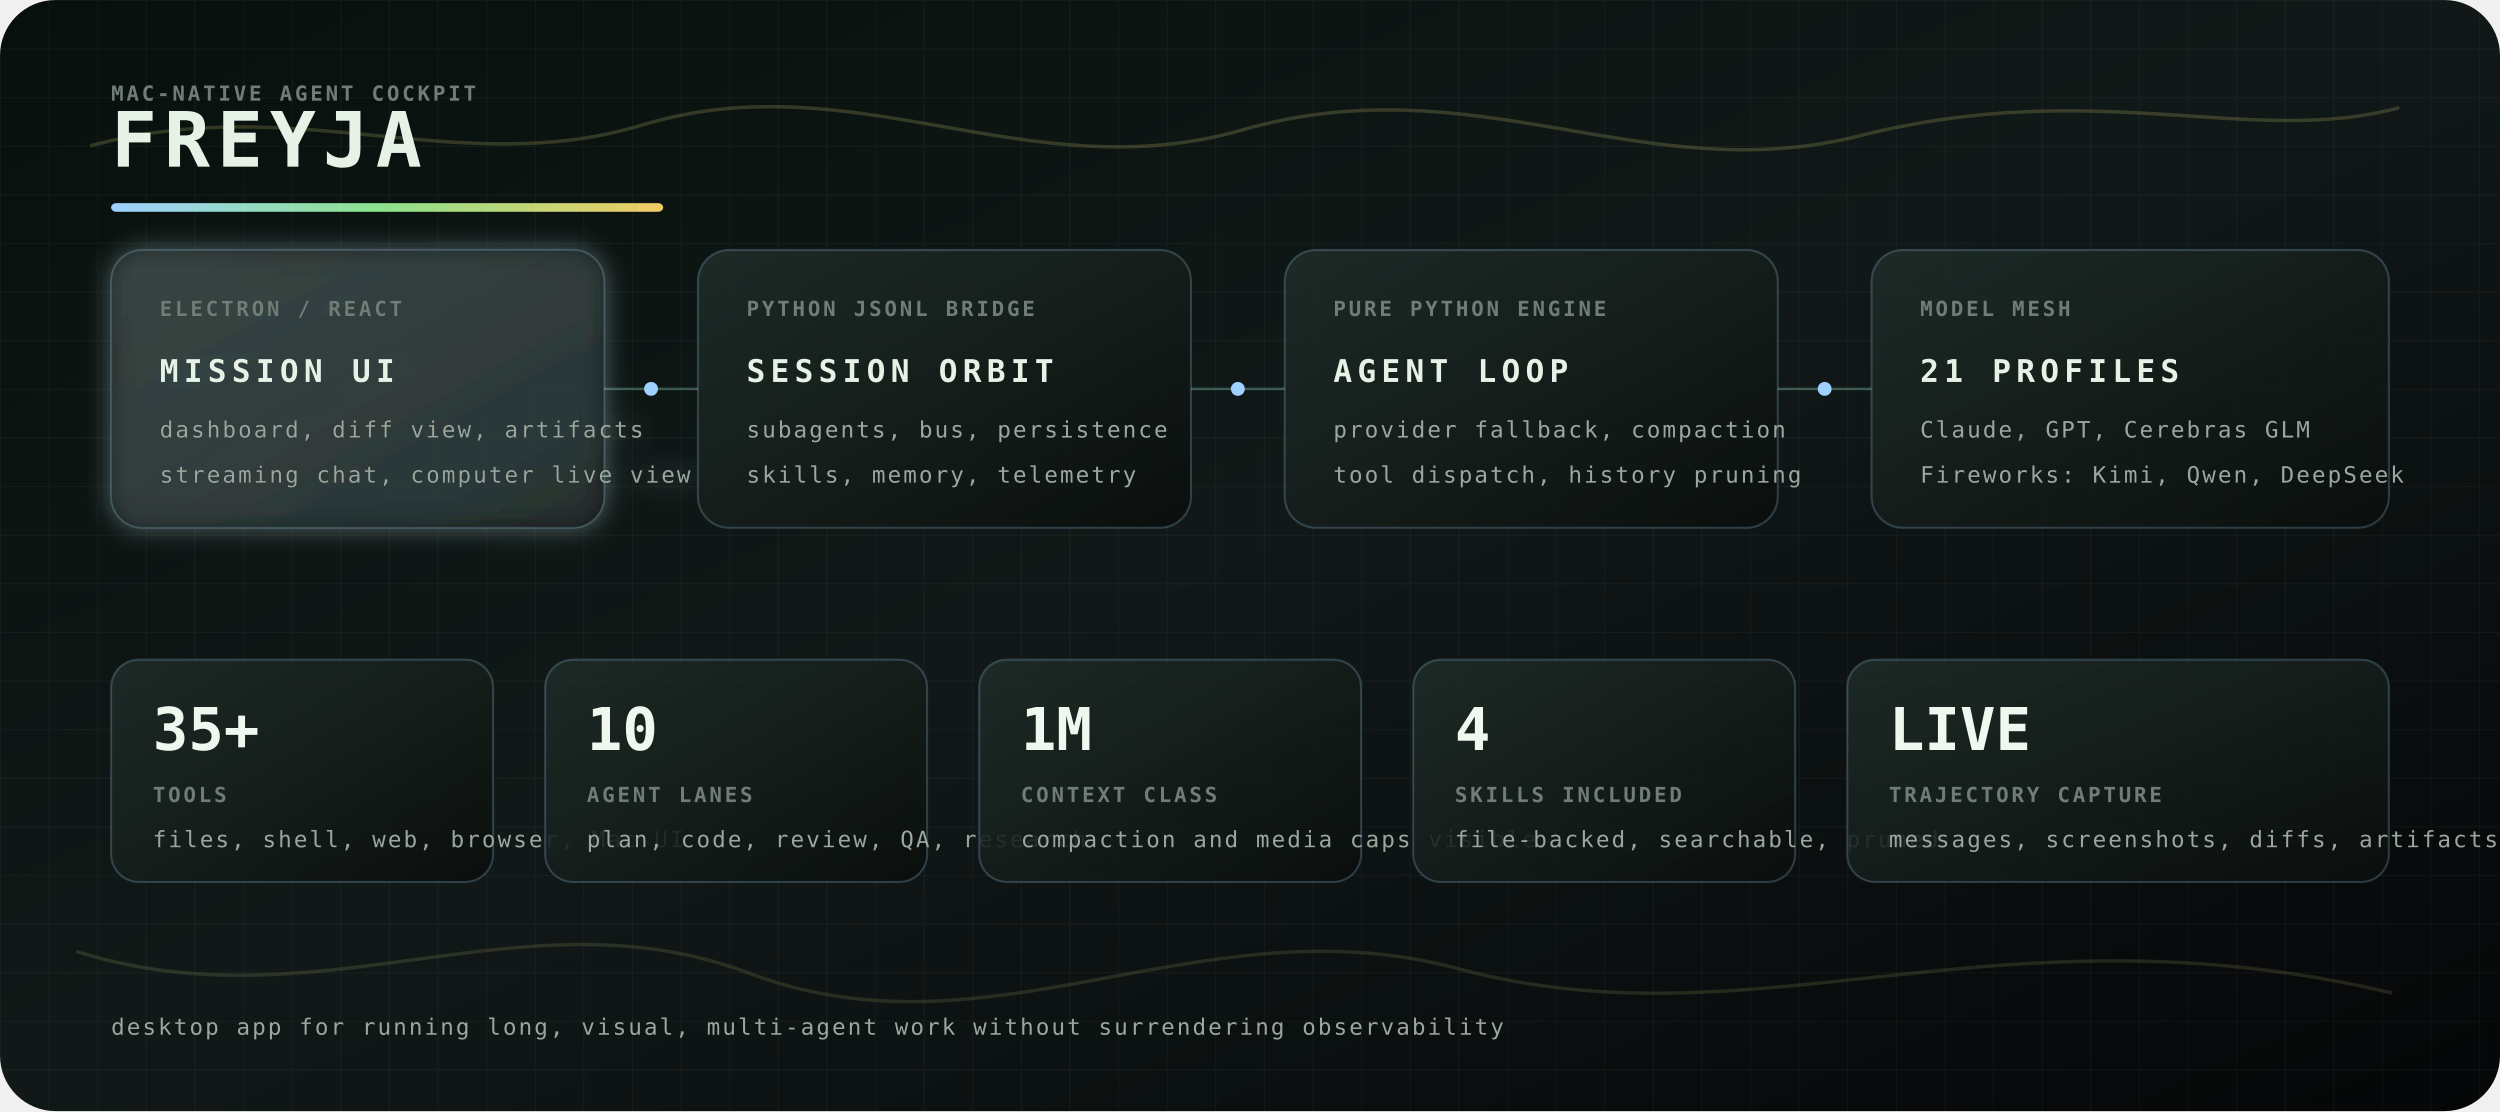
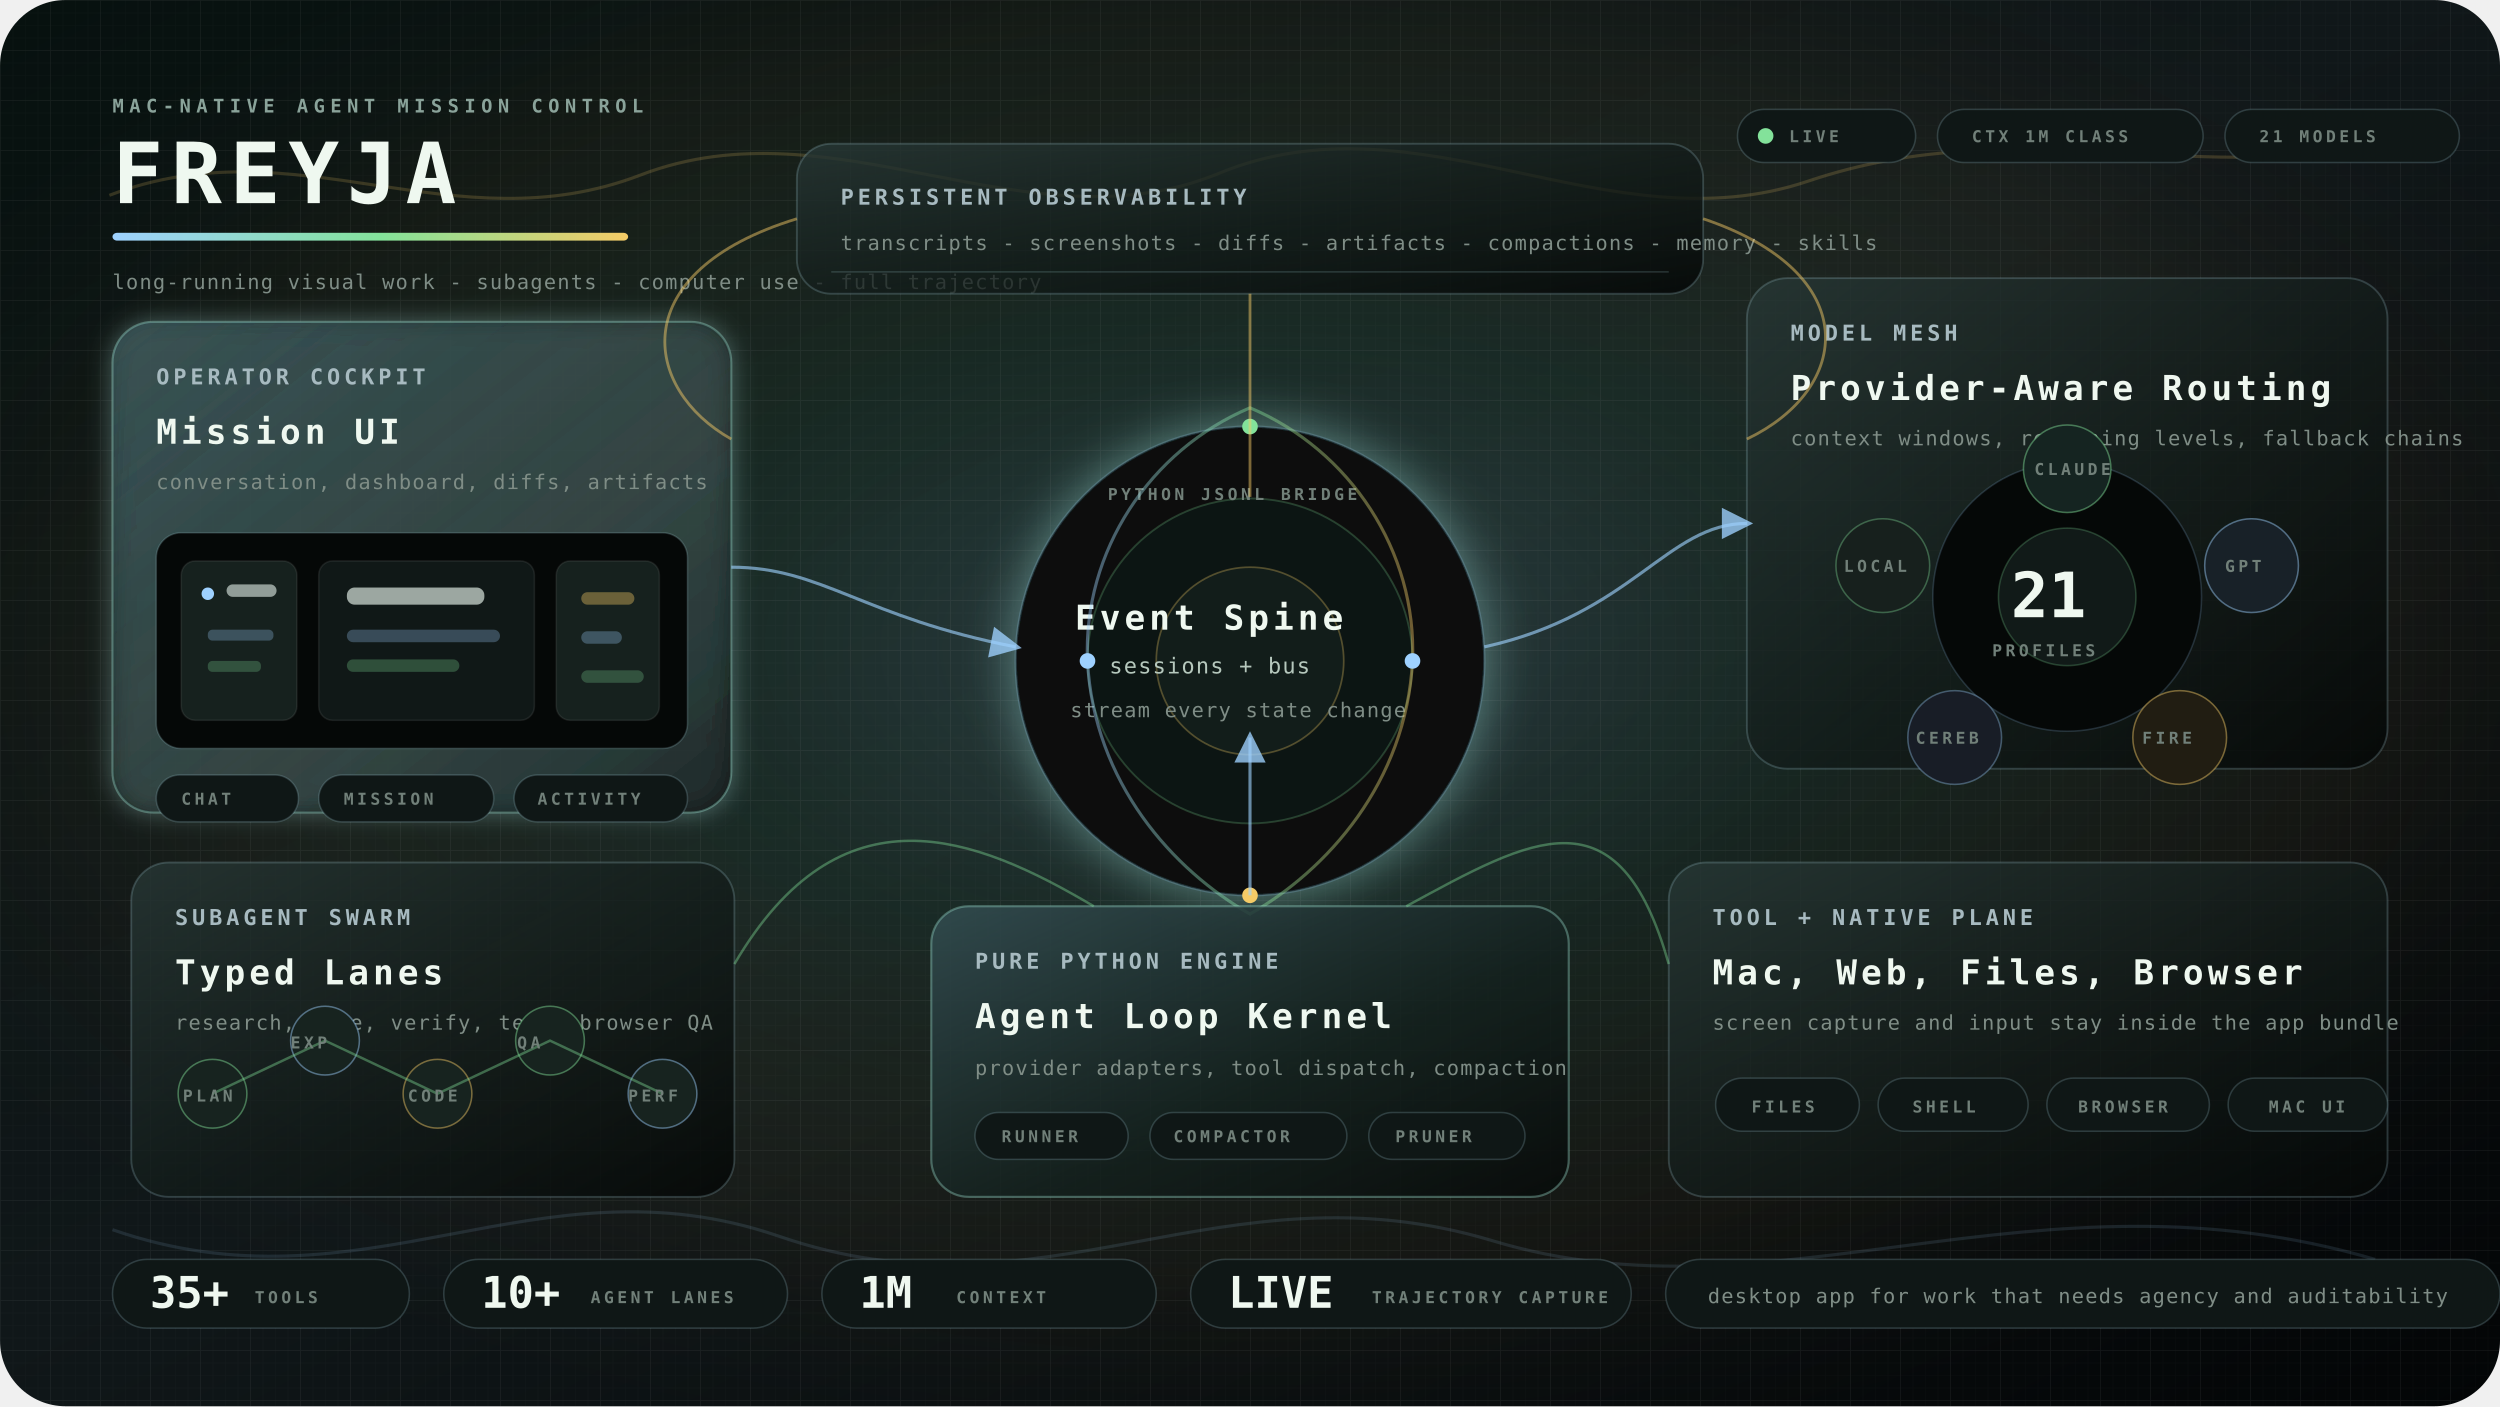
- <svg xmlns="http://www.w3.org/2000/svg" viewBox="0 0 1440 640" role="img" aria-labelledby="title desc">
+ <svg xmlns="http://www.w3.org/2000/svg" viewBox="0 0 1600 900" role="img" aria-labelledby="title desc">
  <defs>
    <linearGradient id="bg" x1="0" x2="1" y1="0" y2="1">
-       <stop offset="0%" stop-color="#08100d" />
-       <stop offset="48%" stop-color="#111918" />
-       <stop offset="100%" stop-color="#050607" />
-     </linearGradient>
-     <linearGradient id="panel" x1="0" x2="1" y1="0" y2="1">
-       <stop offset="0%" stop-color="#1f2d29" stop-opacity=".86" />
-       <stop offset="100%" stop-color="#0a0e0c" stop-opacity=".92" />
-     </linearGradient>
-     <linearGradient id="accent" x1="0" x2="1">
+       <stop offset="0%" stop-color="#07110f" />
+       <stop offset="48%" stop-color="#101719" />
+       <stop offset="100%" stop-color="#030506" />
+     </linearGradient>
+     <radialGradient id="halo" cx="50%" cy="46%" r="62%">
+       <stop offset="0%" stop-color="#9ed1ff" stop-opacity=".20" />
+       <stop offset="38%" stop-color="#78d99b" stop-opacity=".10" />
+       <stop offset="72%" stop-color="#f4cb64" stop-opacity=".045" />
+       <stop offset="100%" stop-color="#000000" stop-opacity="0" />
+     </radialGradient>
+     <linearGradient id="blueGreen" x1="0" x2="1">
      <stop offset="0%" stop-color="#9ed1ff" />
-       <stop offset="48%" stop-color="#8ce28d" />
-       <stop offset="100%" stop-color="#f1cb64" />
-     </linearGradient>
-     <filter id="glow" x="-30%" y="-30%" width="160%" height="160%">
-       <feGaussianBlur stdDeviation="7" result="blur" />
-       <feColorMatrix in="blur" type="matrix" values="0 0 0 0 0.55 0 0 0 0 0.82 0 0 0 0 0.88 0 0 0 .42 0" />
+       <stop offset="52%" stop-color="#83e29a" />
+       <stop offset="100%" stop-color="#f5cb66" />
+     </linearGradient>
+     <linearGradient id="glass" x1="0" x2="1" y1="0" y2="1">
+       <stop offset="0%" stop-color="#273735" stop-opacity=".82" />
+       <stop offset="55%" stop-color="#111a18" stop-opacity=".74" />
+       <stop offset="100%" stop-color="#050807" stop-opacity=".90" />
+     </linearGradient>
+     <linearGradient id="glassHot" x1="0" x2="1" y1="0" y2="1">
+       <stop offset="0%" stop-color="#324b4f" stop-opacity=".92" />
+       <stop offset="58%" stop-color="#13201d" stop-opacity=".82" />
+       <stop offset="100%" stop-color="#080b0a" stop-opacity=".94" />
+     </linearGradient>
+     <filter id="softGlow" x="-40%" y="-40%" width="180%" height="180%">
+       <feGaussianBlur stdDeviation="8" result="blur" />
+       <feColorMatrix in="blur" type="matrix" values="0 0 0 0 0.43 0 0 0 0 0.78 0 0 0 0 0.78 0 0 0 .42 0" />
      <feMerge>
        <feMergeNode />
        <feMergeNode in="SourceGraphic" />
      </feMerge>
    </filter>
-     <pattern id="grid" width="28" height="28" patternUnits="userSpaceOnUse">
-       <path d="M 28 0 L 0 0 0 28" fill="none" stroke="#ffffff" stroke-opacity=".045" stroke-width="1" />
+     <filter id="heavyGlow" x="-70%" y="-70%" width="240%" height="240%">
+       <feGaussianBlur stdDeviation="16" result="blur" />
+       <feColorMatrix in="blur" type="matrix" values="0 0 0 0 0.35 0 0 0 0 0.78 0 0 0 0 0.70 0 0 0 .50 0" />
+       <feMerge>
+         <feMergeNode />
+         <feMergeNode in="SourceGraphic" />
+       </feMerge>
+     </filter>
+     <pattern id="grid" width="32" height="32" patternUnits="userSpaceOnUse">
+       <path d="M32 0H0V32" fill="none" stroke="#ffffff" stroke-opacity=".045" stroke-width="1" />
    </pattern>
+     <pattern id="fineGrid" width="8" height="8" patternUnits="userSpaceOnUse">
+       <path d="M8 0H0V8" fill="none" stroke="#ffffff" stroke-opacity=".018" stroke-width="1" />
+     </pattern>
+     <marker id="arrow" markerWidth="10" markerHeight="10" refX="8" refY="5" orient="auto" markerUnits="strokeWidth">
+       <path d="M0 0L10 5L0 10Z" fill="#9ed1ff" fill-opacity=".78" />
+     </marker>
    <style>
-       .label{font:700 18px ui-monospace,SFMono-Regular,Menlo,Monaco,Consolas,monospace;letter-spacing:3px;fill:#e7f2e7}
-       .tiny{font:500 13px ui-monospace,SFMono-Regular,Menlo,Monaco,Consolas,monospace;letter-spacing:1.2px;fill:#9ba79e}
-       .micro{font:600 12px ui-monospace,SFMono-Regular,Menlo,Monaco,Consolas,monospace;letter-spacing:1.6px;fill:#6f7d76}
-       .number{font:800 34px ui-monospace,SFMono-Regular,Menlo,Monaco,Consolas,monospace;fill:#eff7ef}
-       .card{fill:url(#panel);stroke:#a4d6ff;stroke-opacity:.22;stroke-width:1.2}
-       .rule{stroke:url(#accent);stroke-width:2;stroke-linecap:round;opacity:.82}
-       .wire{fill:none;stroke:#8fd6c1;stroke-width:1.4;stroke-opacity:.34}
-       .dot{fill:#9ed1ff}
+       .mono{font-family:ui-monospace,SFMono-Regular,Menlo,Monaco,Consolas,monospace}
+       .brand{font:800 54px ui-monospace,SFMono-Regular,Menlo,Monaco,Consolas,monospace;letter-spacing:5px;fill:#eff8f0}
+       .kicker{font:800 12px ui-monospace,SFMono-Regular,Menlo,Monaco,Consolas,monospace;letter-spacing:3.5px;fill:#8aa39a}
+       .title{font:800 22px ui-monospace,SFMono-Regular,Menlo,Monaco,Consolas,monospace;letter-spacing:2.6px;fill:#eff8f0}
+       .label{font:800 14px ui-monospace,SFMono-Regular,Menlo,Monaco,Consolas,monospace;letter-spacing:2.5px;fill:#a7bac0}
+       .body{font:500 14px ui-monospace,SFMono-Regular,Menlo,Monaco,Consolas,monospace;letter-spacing:.8px;fill:#b6c8bd}
+       .bodyDim{font:500 13px ui-monospace,SFMono-Regular,Menlo,Monaco,Consolas,monospace;letter-spacing:.8px;fill:#7f8d86}
+       .micro{font:700 10.5px ui-monospace,SFMono-Regular,Menlo,Monaco,Consolas,monospace;letter-spacing:2.2px;fill:#718079}
+       .num{font:900 40px ui-monospace,SFMono-Regular,Menlo,Monaco,Consolas,monospace;fill:#eff8f0}
+       .card{fill:url(#glass);stroke:#bdefff;stroke-opacity:.19;stroke-width:1.2}
+       .cardStrong{fill:url(#glassHot);stroke:#a6f0dc;stroke-opacity:.34;stroke-width:1.4}
+       .panelLine{stroke:#bdefff;stroke-opacity:.16;stroke-width:1}
+       .wire{fill:none;stroke:#9ed1ff;stroke-width:2;stroke-opacity:.62;marker-end:url(#arrow)}
+       .wireSoft{fill:none;stroke:#83e29a;stroke-width:1.6;stroke-opacity:.40}
+       .wireGold{fill:none;stroke:#f5cb66;stroke-width:1.8;stroke-opacity:.48}
+       .dotBlue{fill:#9ed1ff}
+       .dotGreen{fill:#83e29a}
+       .dotGold{fill:#f5cb66}
+       .pill{fill:#0f1716;stroke:#bdefff;stroke-opacity:.18;stroke-width:1}
    </style>
  </defs>
-   <rect width="1440" height="640" rx="32" fill="url(#bg)" />
-   <rect width="1440" height="640" fill="url(#grid)" />
-   <path d="M52 84 C170 52 264 104 370 72 C492 35 592 110 715 75 C850 36 947 110 1072 78 C1208 44 1298 85 1382 62" fill="none" stroke="#d9d279" stroke-opacity=".2" stroke-width="2" />
-   <path d="M44 548 C184 592 300 512 430 560 C570 614 692 518 840 558 C1012 604 1150 518 1378 572" fill="none" stroke="#d9d279" stroke-opacity=".14" stroke-width="2" />
-   <g transform="translate(64 58)">
-     <text class="micro" x="0" y="0">MAC-NATIVE AGENT COCKPIT</text>
-     <text class="label" x="0" y="38" style="font-size:44px;letter-spacing:4px">FREYJA</text>
-     <rect x="0" y="59" width="318" height="5" rx="3" fill="url(#accent)" />
-   </g>
-   <g filter="url(#glow)">
-     <rect class="card" x="64" y="144" width="284" height="160" rx="18" />
-     <text class="micro" x="92" y="182">ELECTRON / REACT</text>
-     <text class="label" x="92" y="220">MISSION UI</text>
-     <text class="tiny" x="92" y="252">dashboard, diff view, artifacts</text>
-     <text class="tiny" x="92" y="278">streaming chat, computer live view</text>
-   </g>
-   <g>
-     <rect class="card" x="402" y="144" width="284" height="160" rx="18" />
-     <text class="micro" x="430" y="182">PYTHON JSONL BRIDGE</text>
-     <text class="label" x="430" y="220">SESSION ORBIT</text>
-     <text class="tiny" x="430" y="252">subagents, bus, persistence</text>
-     <text class="tiny" x="430" y="278">skills, memory, telemetry</text>
-   </g>
-   <g>
-     <rect class="card" x="740" y="144" width="284" height="160" rx="18" />
-     <text class="micro" x="768" y="182">PURE PYTHON ENGINE</text>
-     <text class="label" x="768" y="220">AGENT LOOP</text>
-     <text class="tiny" x="768" y="252">provider fallback, compaction</text>
-     <text class="tiny" x="768" y="278">tool dispatch, history pruning</text>
-   </g>
-   <g>
-     <rect class="card" x="1078" y="144" width="298" height="160" rx="18" />
-     <text class="micro" x="1106" y="182">MODEL MESH</text>
-     <text class="label" x="1106" y="220">21 PROFILES</text>
-     <text class="tiny" x="1106" y="252">Claude, GPT, Cerebras GLM</text>
-     <text class="tiny" x="1106" y="278">Fireworks: Kimi, Qwen, DeepSeek</text>
-   </g>
-   <path class="wire" d="M348 224 H402" />
-   <path class="wire" d="M686 224 H740" />
-   <path class="wire" d="M1024 224 H1078" />
-   <circle class="dot" cx="375" cy="224" r="4" />
-   <circle class="dot" cx="713" cy="224" r="4" />
-   <circle class="dot" cx="1051" cy="224" r="4" />
-   <g transform="translate(64 380)">
-     <rect class="card" x="0" y="0" width="220" height="128" rx="16" />
-     <text class="number" x="24" y="52">35+</text>
-     <text class="micro" x="24" y="82">TOOLS</text>
-     <text class="tiny" x="24" y="108">files, shell, web, browser, Mac UI</text>
-   </g>
-   <g transform="translate(314 380)">
-     <rect class="card" x="0" y="0" width="220" height="128" rx="16" />
-     <text class="number" x="24" y="52">10</text>
-     <text class="micro" x="24" y="82">AGENT LANES</text>
-     <text class="tiny" x="24" y="108">plan, code, review, QA, research</text>
-   </g>
-   <g transform="translate(564 380)">
-     <rect class="card" x="0" y="0" width="220" height="128" rx="16" />
-     <text class="number" x="24" y="52">1M</text>
-     <text class="micro" x="24" y="82">CONTEXT CLASS</text>
-     <text class="tiny" x="24" y="108">compaction and media caps visible</text>
-   </g>
-   <g transform="translate(814 380)">
-     <rect class="card" x="0" y="0" width="220" height="128" rx="16" />
-     <text class="number" x="24" y="52">4</text>
-     <text class="micro" x="24" y="82">SKILLS INCLUDED</text>
-     <text class="tiny" x="24" y="108">file-backed, searchable, pruned</text>
-   </g>
-   <g transform="translate(1064 380)">
-     <rect class="card" x="0" y="0" width="312" height="128" rx="16" />
-     <text class="number" x="24" y="52">LIVE</text>
-     <text class="micro" x="24" y="82">TRAJECTORY CAPTURE</text>
-     <text class="tiny" x="24" y="108">messages, screenshots, diffs, artifacts</text>
-   </g>
-   <line class="rule" x1="64" y1="560" x2="1376" y2="560" />
-   <text class="tiny" x="64" y="596">desktop app for running long, visual, multi-agent work without surrendering observability</text>
+   <rect x="0" y="0" width="1600" height="900" rx="42" fill="url(#bg)" />
+   <rect x="0" y="0" width="1600" height="900" rx="42" fill="url(#halo)" />
+   <rect x="0" y="0" width="1600" height="900" rx="42" fill="url(#grid)" />
+   <rect x="0" y="0" width="1600" height="900" rx="42" fill="url(#fineGrid)" />
+   <path d="M70 125C190 79 290 158 410 112C535 64 658 161 780 111C908 58 1029 159 1157 116C1296 69 1415 123 1532 88" fill="none" stroke="#f5cb66" stroke-opacity=".18" stroke-width="2" />
+   <path d="M72 787C233 843 343 738 498 791C668 850 782 742 955 794C1136 849 1303 742 1520 806" fill="none" stroke="#9ed1ff" stroke-opacity=".12" stroke-width="2" />
+   <g transform="translate(72 72)">
+     <text class="kicker" x="0" y="0">MAC-NATIVE AGENT MISSION CONTROL</text>
+     <text class="brand" x="0" y="58">FREYJA</text>
+     <rect x="0" y="77" width="330" height="5" rx="3" fill="url(#blueGreen)" />
+     <text class="bodyDim" x="0" y="113">long-running visual work - subagents - computer use - full trajectory</text>
+   </g>
+   <g transform="translate(1112 70)">
+     <rect class="pill" x="0" y="0" width="114" height="34" rx="17" />
+     <circle cx="18" cy="17" r="5" fill="#83e29a" />
+     <text class="micro" x="33" y="21" fill="#83e29a">LIVE</text>
+     <rect class="pill" x="128" y="0" width="170" height="34" rx="17" />
+     <text class="micro" x="150" y="21">CTX 1M CLASS</text>
+     <rect class="pill" x="312" y="0" width="150" height="34" rx="17" />
+     <text class="micro" x="334" y="21">21 MODELS</text>
+   </g>
+   <g transform="translate(72 206)">
+     <rect class="cardStrong" x="0" y="0" width="396" height="314" rx="26" filter="url(#softGlow)" />
+     <text class="label" x="28" y="40">OPERATOR COCKPIT</text>
+     <text class="title" x="28" y="78">Mission UI</text>
+     <text class="bodyDim" x="28" y="107">conversation, dashboard, diffs, artifacts</text>
+     <rect x="28" y="135" width="340" height="138" rx="16" fill="#050807" stroke="#c7f7ff" stroke-opacity=".18" />
+     <rect x="44" y="153" width="74" height="102" rx="9" fill="#16211e" stroke="#ffffff" stroke-opacity=".08" />
+     <rect x="132" y="153" width="138" height="102" rx="9" fill="#101817" stroke="#ffffff" stroke-opacity=".08" />
+     <rect x="284" y="153" width="66" height="102" rx="9" fill="#16211e" stroke="#ffffff" stroke-opacity=".08" />
+     <circle cx="61" cy="174" r="4" class="dotBlue" />
+     <rect x="73" y="168" width="32" height="8" rx="4" fill="#eaf7ef" fill-opacity=".58" />
+     <rect x="61" y="197" width="42" height="7" rx="3" fill="#9ed1ff" fill-opacity=".28" />
+     <rect x="61" y="217" width="34" height="7" rx="3" fill="#83e29a" fill-opacity=".26" />
+     <rect x="150" y="170" width="88" height="11" rx="5" fill="#eaf7ef" fill-opacity=".64" />
+     <rect x="150" y="197" width="98" height="8" rx="4" fill="#9ed1ff" fill-opacity=".28" />
+     <rect x="150" y="216" width="72" height="8" rx="4" fill="#83e29a" fill-opacity=".27" />
+     <rect x="300" y="173" width="34" height="8" rx="4" fill="#f5cb66" fill-opacity=".38" />
+     <rect x="300" y="198" width="26" height="8" rx="4" fill="#9ed1ff" fill-opacity=".30" />
+     <rect x="300" y="223" width="40" height="8" rx="4" fill="#83e29a" fill-opacity=".26" />
+     <g transform="translate(28 290)">
+       <rect class="pill" x="0" y="0" width="91" height="30" rx="15" />
+       <text class="micro" x="16" y="19">CHAT</text>
+       <rect class="pill" x="104" y="0" width="112" height="30" rx="15" />
+       <text class="micro" x="120" y="19">MISSION</text>
+       <rect class="pill" x="229" y="0" width="111" height="30" rx="15" />
+       <text class="micro" x="244" y="19">ACTIVITY</text>
+     </g>
+   </g>
+   <g transform="translate(546 168)">
+     <circle cx="254" cy="255" r="150" fill="#09110f" stroke="#9ed1ff" stroke-opacity=".20" stroke-width="1.5" filter="url(#heavyGlow)" />
+     <circle cx="254" cy="255" r="104" fill="#0c1513" stroke="#83e29a" stroke-opacity=".23" stroke-width="1.2" />
+     <circle cx="254" cy="255" r="60" fill="#121d1a" stroke="#f5cb66" stroke-opacity=".30" stroke-width="1.1" />
+     <text class="micro" x="163" y="152">PYTHON JSONL BRIDGE</text>
+     <text class="title" x="142" y="235">Event Spine</text>
+     <text class="body" x="164" y="263">sessions + bus</text>
+     <text class="bodyDim" x="139" y="291">stream every state change</text>
+     <path d="M254 93C318 120 361 185 358 255C354 333 303 389 254 417C205 389 154 333 150 255C147 185 190 120 254 93Z" fill="none" stroke="url(#blueGreen)" stroke-opacity=".42" stroke-width="2" />
+     <circle cx="254" cy="105" r="5" class="dotGreen" />
+     <circle cx="358" cy="255" r="5" class="dotBlue" />
+     <circle cx="254" cy="405" r="5" class="dotGold" />
+     <circle cx="150" cy="255" r="5" class="dotBlue" />
+   </g>
+   <g transform="translate(596 580)">
+     <rect class="cardStrong" x="0" y="0" width="408" height="186" rx="24" />
+     <text class="label" x="28" y="40">PURE PYTHON ENGINE</text>
+     <text class="title" x="28" y="78">Agent Loop Kernel</text>
+     <text class="bodyDim" x="28" y="108">provider adapters, tool dispatch, compaction</text>
+     <g transform="translate(28 132)">
+       <rect class="pill" x="0" y="0" width="98" height="30" rx="15" />
+       <text class="micro" x="17" y="19">RUNNER</text>
+       <rect class="pill" x="112" y="0" width="126" height="30" rx="15" />
+       <text class="micro" x="127" y="19">COMPACTOR</text>
+       <rect class="pill" x="252" y="0" width="100" height="30" rx="15" />
+       <text class="micro" x="269" y="19">PRUNER</text>
+     </g>
+   </g>
+   <g transform="translate(1118 178)">
+     <rect class="card" x="0" y="0" width="410" height="314" rx="26" />
+     <text class="label" x="28" y="40">MODEL MESH</text>
+     <text class="title" x="28" y="78">Provider-Aware Routing</text>
+     <text class="bodyDim" x="28" y="107">context windows, reasoning levels, fallback chains</text>
+     <g transform="translate(205 204)">
+       <circle cx="0" cy="0" r="86" fill="#050807" stroke="#9ed1ff" stroke-opacity=".18" />
+       <circle cx="0" cy="0" r="44" fill="#111a18" stroke="#83e29a" stroke-opacity=".24" />
+       <text class="num" x="-36" y="13">21</text>
+       <text class="micro" x="-48" y="38">PROFILES</text>
+       <g>
+         <circle cx="0" cy="-82" r="28" fill="#152421" stroke="#83e29a" stroke-opacity=".45" />
+         <text class="micro" x="-21" y="-78">CLAUDE</text>
+         <circle cx="118" cy="-20" r="30" fill="#182128" stroke="#9ed1ff" stroke-opacity=".45" />
+         <text class="micro" x="101" y="-16">GPT</text>
+         <circle cx="72" cy="90" r="30" fill="#211d12" stroke="#f5cb66" stroke-opacity=".45" />
+         <text class="micro" x="48" y="94">FIRE</text>
+         <circle cx="-72" cy="90" r="30" fill="#181d26" stroke="#9ed1ff" stroke-opacity=".35" />
+         <text class="micro" x="-97" y="94">CEREB</text>
+         <circle cx="-118" cy="-20" r="30" fill="#17201d" stroke="#83e29a" stroke-opacity=".35" />
+         <text class="micro" x="-143" y="-16">LOCAL</text>
+       </g>
+     </g>
+   </g>
+   <g transform="translate(84 552)">
+     <rect class="card" x="0" y="0" width="386" height="214" rx="24" />
+     <text class="label" x="28" y="40">SUBAGENT SWARM</text>
+     <text class="title" x="28" y="78">Typed Lanes</text>
+     <text class="bodyDim" x="28" y="107">research, code, verify, test, browser QA</text>
+     <g transform="translate(52 148)">
+       <circle cx="0" cy="0" r="22" fill="#17231f" stroke="#83e29a" stroke-opacity=".45" />
+       <circle cx="72" cy="-34" r="22" fill="#17231f" stroke="#9ed1ff" stroke-opacity=".45" />
+       <circle cx="144" cy="0" r="22" fill="#17231f" stroke="#f5cb66" stroke-opacity=".45" />
+       <circle cx="216" cy="-34" r="22" fill="#17231f" stroke="#83e29a" stroke-opacity=".45" />
+       <circle cx="288" cy="0" r="22" fill="#17231f" stroke="#9ed1ff" stroke-opacity=".45" />
+       <path class="wireSoft" d="M0 0L72 -34L144 0L216 -34L288 0" />
+       <text class="micro" x="-19" y="5">PLAN</text>
+       <text class="micro" x="50" y="-29">EXP</text>
+       <text class="micro" x="125" y="5">CODE</text>
+       <text class="micro" x="195" y="-29">QA</text>
+       <text class="micro" x="266" y="5">PERF</text>
+     </g>
+   </g>
+   <g transform="translate(1068 552)">
+     <rect class="card" x="0" y="0" width="460" height="214" rx="24" />
+     <text class="label" x="28" y="40">TOOL + NATIVE PLANE</text>
+     <text class="title" x="28" y="78">Mac, Web, Files, Browser</text>
+     <text class="bodyDim" x="28" y="107">screen capture and input stay inside the app bundle</text>
+     <g transform="translate(30 138)">
+       <rect class="pill" x="0" y="0" width="92" height="34" rx="17" />
+       <text class="micro" x="23" y="22">FILES</text>
+       <rect class="pill" x="104" y="0" width="96" height="34" rx="17" />
+       <text class="micro" x="126" y="22">SHELL</text>
+       <rect class="pill" x="212" y="0" width="104" height="34" rx="17" />
+       <text class="micro" x="232" y="22">BROWSER</text>
+       <rect class="pill" x="328" y="0" width="102" height="34" rx="17" />
+       <text class="micro" x="354" y="22">MAC UI</text>
+     </g>
+   </g>
+   <g transform="translate(510 92)">
+     <rect class="card" x="0" y="0" width="580" height="96" rx="22" />
+     <text class="label" x="28" y="39">PERSISTENT OBSERVABILITY</text>
+     <text class="bodyDim" x="28" y="68">transcripts - screenshots - diffs - artifacts - compactions - memory - skills</text>
+     <path class="panelLine" d="M22 82H558" />
+   </g>
+   <path class="wire" d="M468 363C526 363 552 395 650 414" />
+   <path class="wire" d="M950 414C1045 393 1067 335 1118 335" />
+   <path class="wire" d="M800 573V472" />
+   <path class="wireSoft" d="M700 580C624 535 538 501 470 617" />
+   <path class="wireSoft" d="M900 580C981 536 1036 504 1068 617" />
+   <path class="wireGold" d="M800 318V188" />
+   <path class="wireGold" d="M510 140C399 174 411 249 468 281" />
+   <path class="wireGold" d="M1090 140C1194 175 1185 249 1118 281" />
+   <g transform="translate(72 806)">
+     <rect class="pill" x="0" y="0" width="190" height="44" rx="22" />
+     <text class="num" x="24" y="31" style="font-size:28px">35+</text>
+     <text class="micro" x="91" y="28">TOOLS</text>
+     <rect class="pill" x="212" y="0" width="220" height="44" rx="22" />
+     <text class="num" x="236" y="31" style="font-size:28px">10+</text>
+     <text class="micro" x="306" y="28">AGENT LANES</text>
+     <rect class="pill" x="454" y="0" width="214" height="44" rx="22" />
+     <text class="num" x="478" y="31" style="font-size:28px">1M</text>
+     <text class="micro" x="540" y="28">CONTEXT</text>
+     <rect class="pill" x="690" y="0" width="282" height="44" rx="22" />
+     <text class="num" x="714" y="31" style="font-size:28px">LIVE</text>
+     <text class="micro" x="806" y="28">TRAJECTORY CAPTURE</text>
+     <rect class="pill" x="994" y="0" width="534" height="44" rx="22" />
+     <text class="bodyDim" x="1021" y="28">desktop app for work that needs agency and auditability</text>
+   </g>
</svg>
